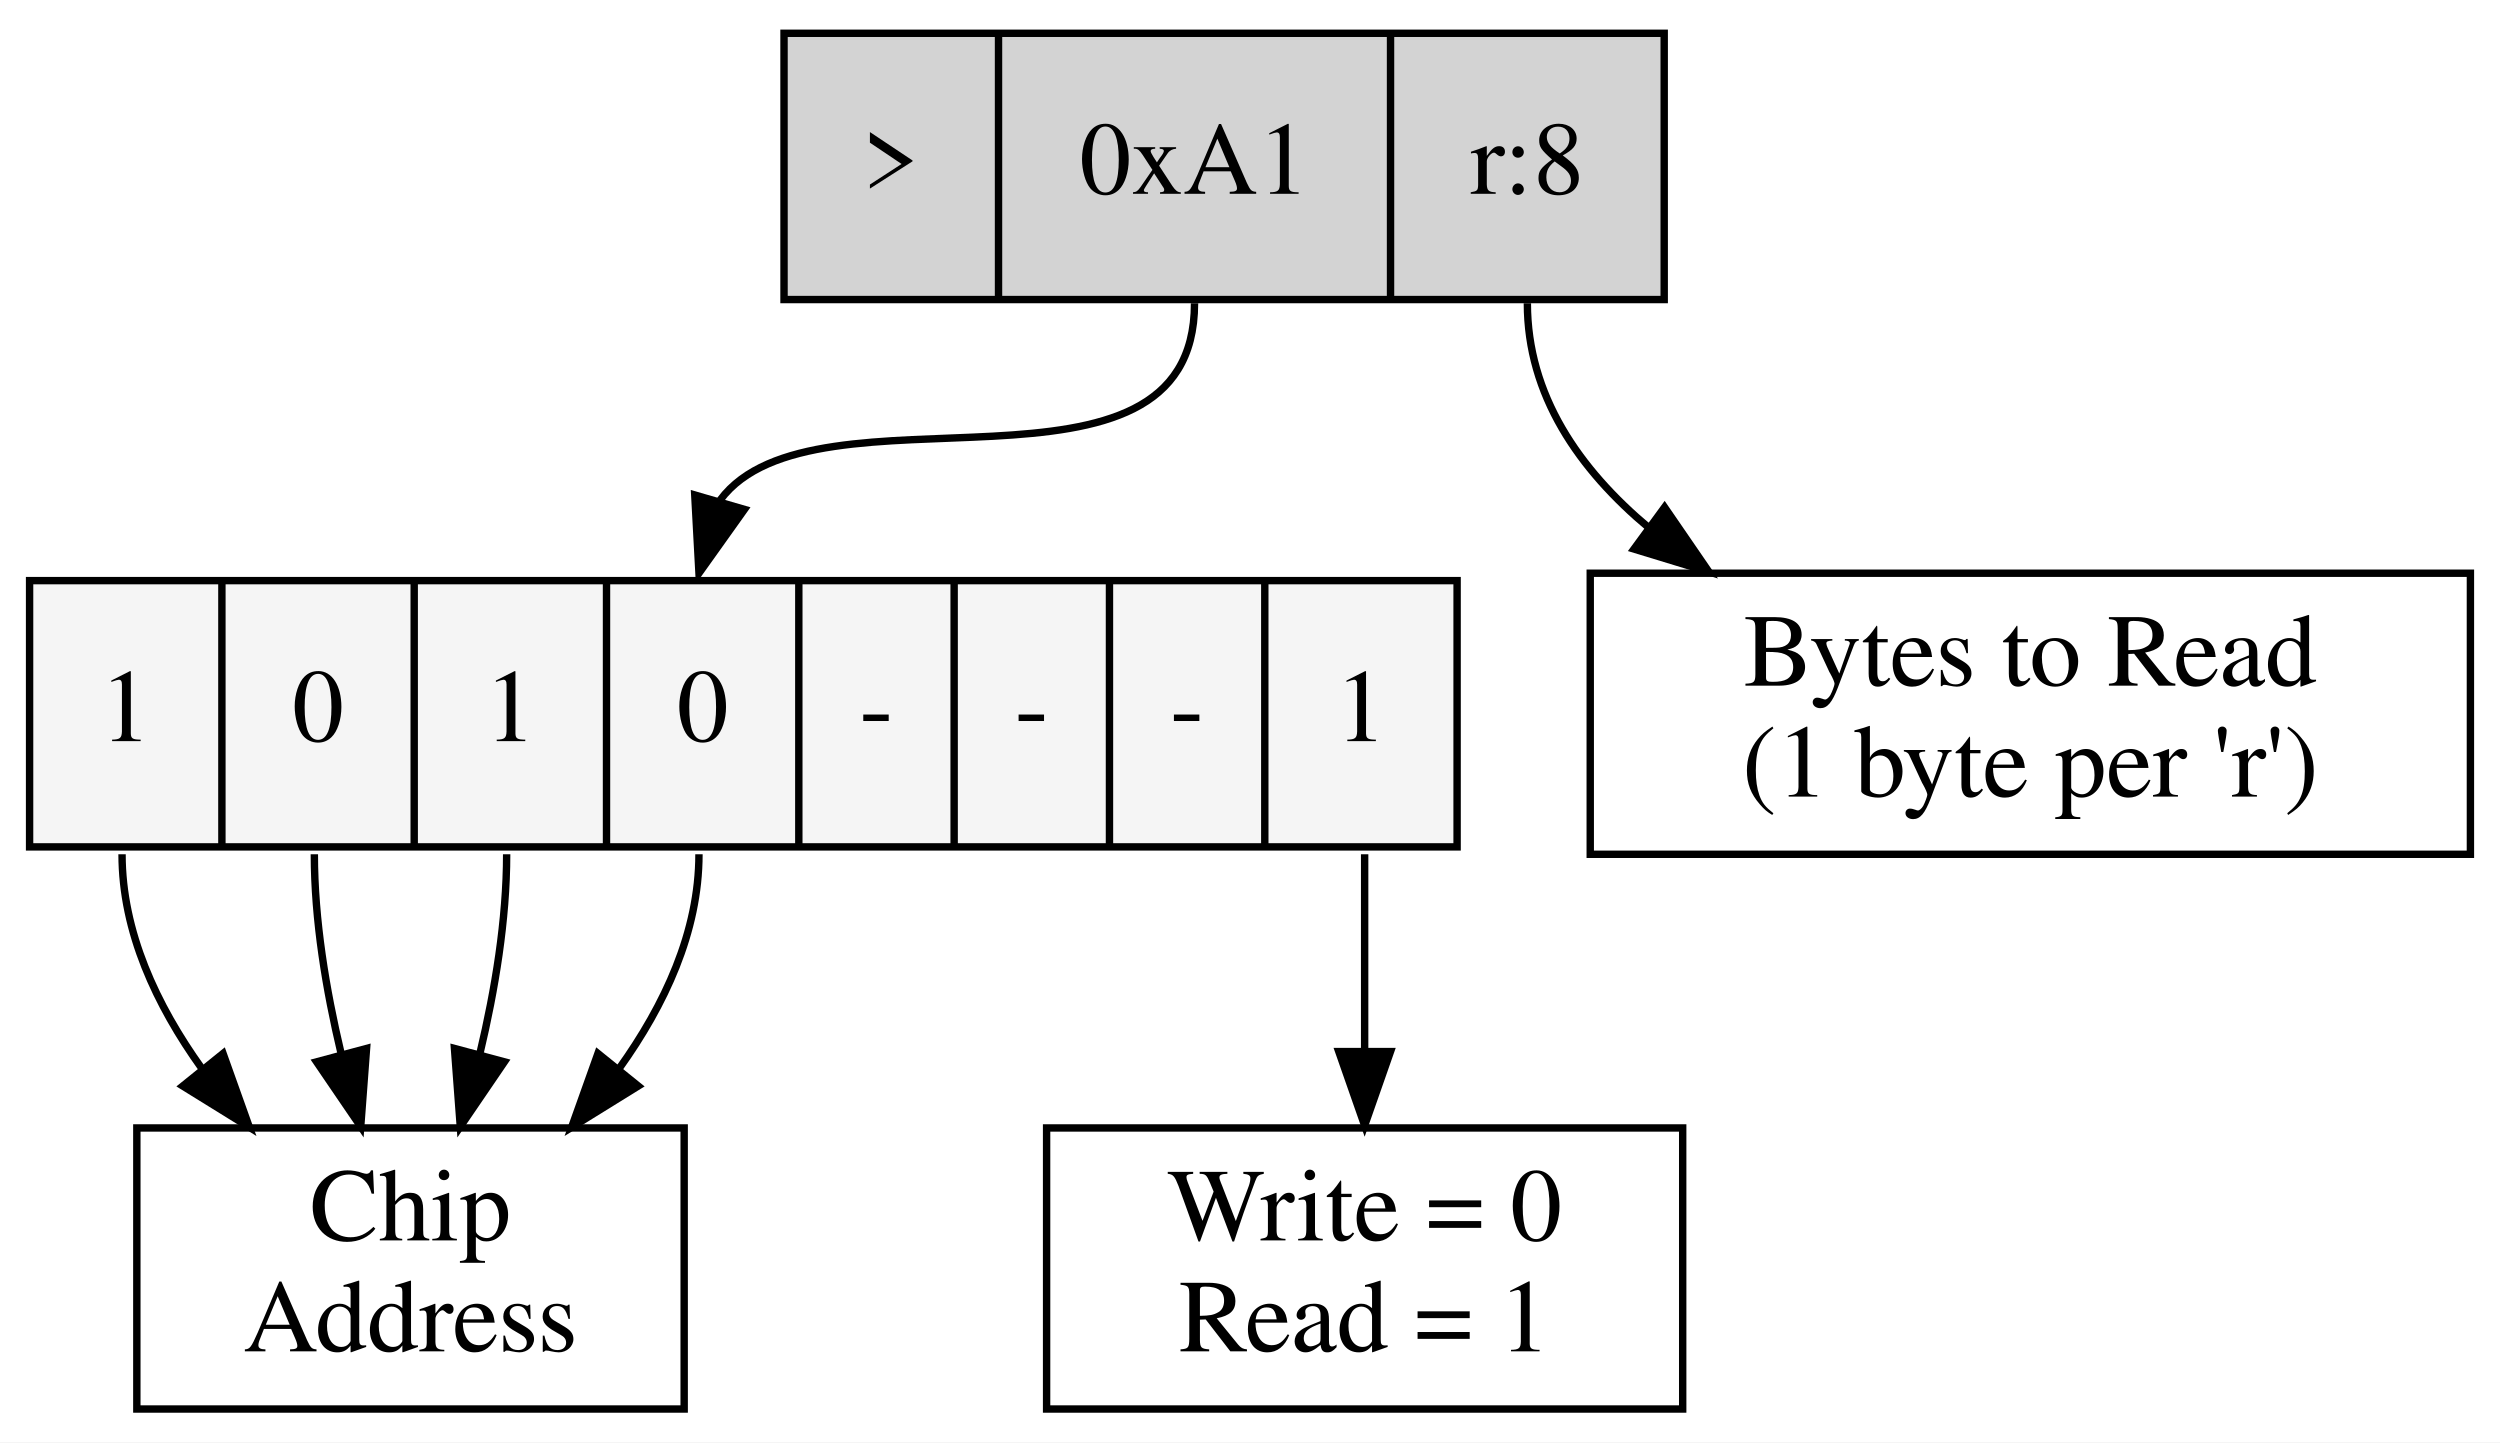
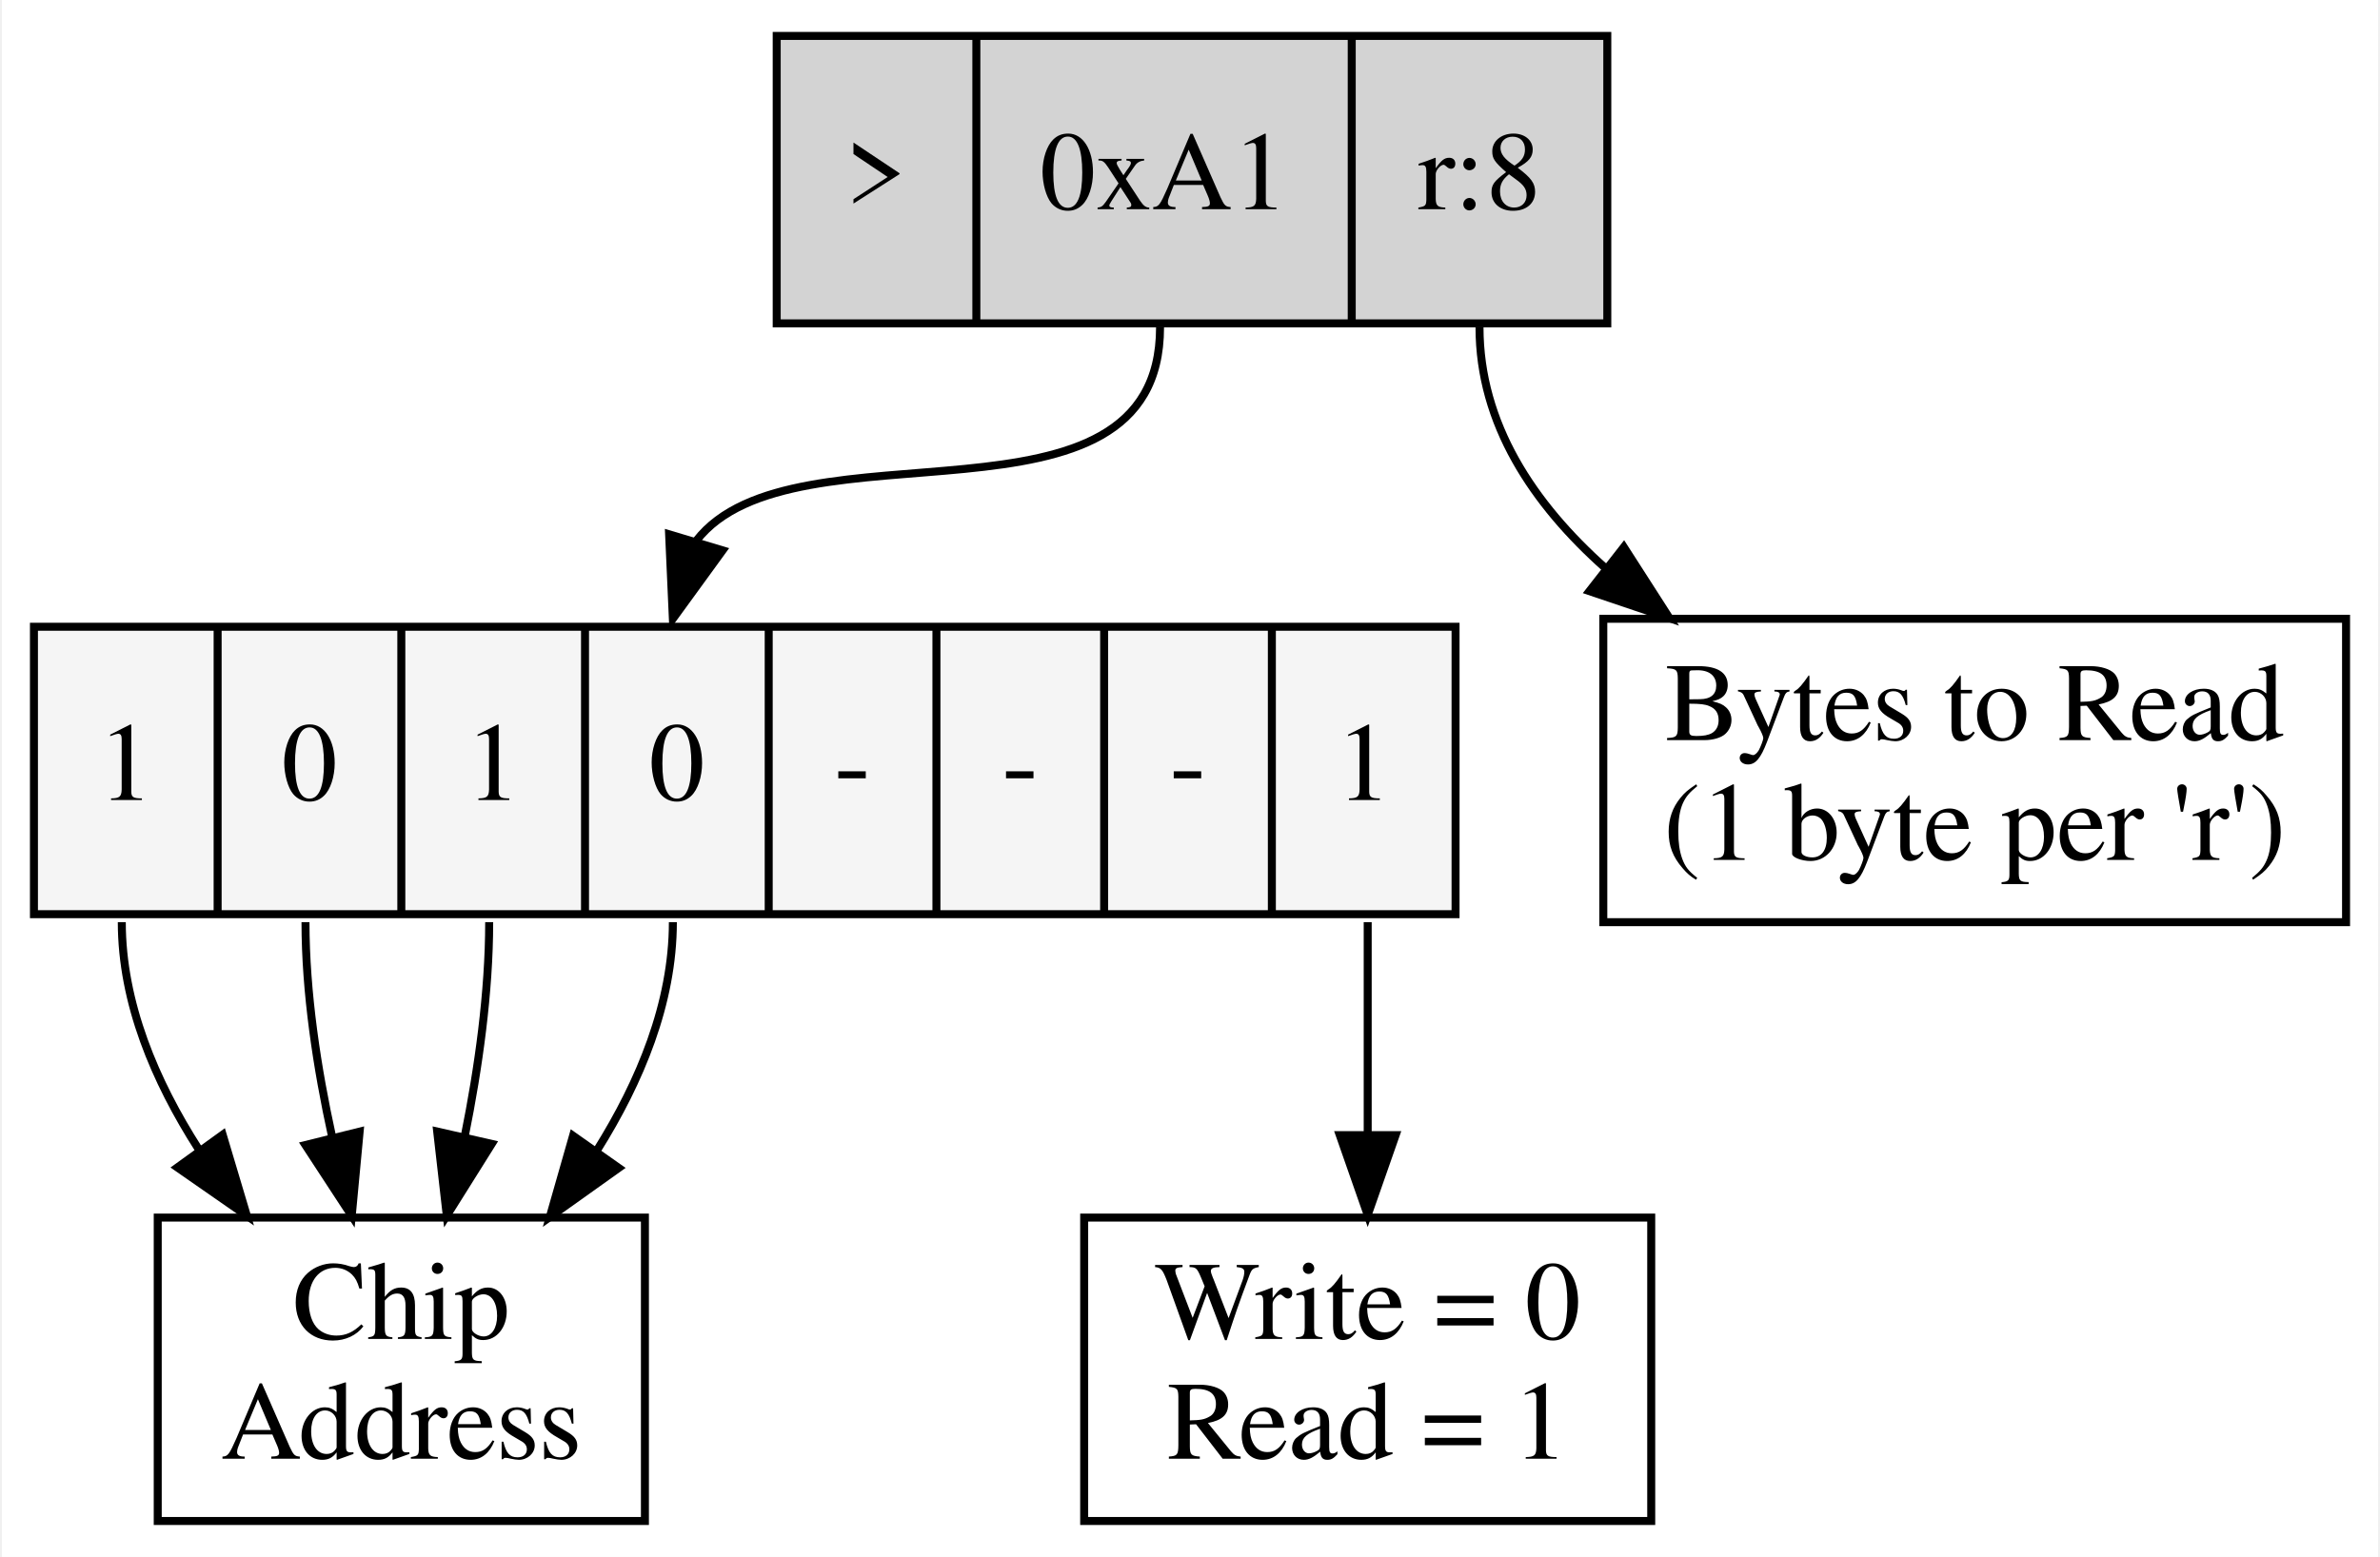
- <svg xmlns="http://www.w3.org/2000/svg" width="338pt" height="195pt" viewBox="0.00 0.00 338.00 195.00">
+ <svg xmlns="http://www.w3.org/2000/svg" width="298pt" height="195pt" viewBox="0.00 0.00 297.50 195.00">
  <g id="graph0" class="graph" transform="scale(1 1) rotate(0) translate(4 191)">
-     <polygon fill="white" stroke="transparent" points="-4,4 -4,-191 334,-191 334,4 -4,4" />
+     <polygon fill="white" stroke="transparent" points="-4,4 -4,-191 293.5,-191 293.5,4 -4,4" />
    <g id="node1" class="node">
-       <polygon fill="lightgrey" stroke="black" points="102,-150.5 102,-186.5 221,-186.5 221,-150.5 102,-150.5" />
-       <text text-anchor="middle" x="116.5" y="-164.8" font-family="Times,serif" font-size="14.00">&gt;</text>
-       <polyline fill="none" stroke="black" points="131,-150.5 131,-186.5 " />
-       <text text-anchor="middle" x="157.5" y="-164.8" font-family="Times,serif" font-size="14.00">0xA1</text>
-       <polyline fill="none" stroke="black" points="184,-150.5 184,-186.5 " />
-       <text text-anchor="middle" x="202.5" y="-164.8" font-family="Times,serif" font-size="14.00">r:8</text>
+       <polygon fill="lightgrey" stroke="black" points="93,-150.5 93,-186.5 197,-186.5 197,-150.5 93,-150.5" />
+       <text text-anchor="middle" x="105.5" y="-164.8" font-family="Times,serif" font-size="14.00">&gt;</text>
+       <polyline fill="none" stroke="black" points="118,-150.5 118,-186.5 " />
+       <text text-anchor="middle" x="141.5" y="-164.8" font-family="Times,serif" font-size="14.00">0xA1</text>
+       <polyline fill="none" stroke="black" points="165,-150.5 165,-186.5 " />
+       <text text-anchor="middle" x="181" y="-164.8" font-family="Times,serif" font-size="14.00">r:8</text>
    </g>
    <g id="node2" class="node">
-       <polygon fill="whitesmoke" stroke="black" points="0,-76.5 0,-112.5 193,-112.5 193,-76.5 0,-76.5" />
-       <text text-anchor="middle" x="13" y="-90.8" font-family="Times,serif" font-size="14.00">1</text>
-       <polyline fill="none" stroke="black" points="26,-76.5 26,-112.5 " />
-       <text text-anchor="middle" x="39" y="-90.8" font-family="Times,serif" font-size="14.00">0</text>
-       <polyline fill="none" stroke="black" points="52,-76.5 52,-112.5 " />
-       <text text-anchor="middle" x="65" y="-90.8" font-family="Times,serif" font-size="14.00">1</text>
-       <polyline fill="none" stroke="black" points="78,-76.5 78,-112.5 " />
-       <text text-anchor="middle" x="91" y="-90.8" font-family="Times,serif" font-size="14.00">0</text>
-       <polyline fill="none" stroke="black" points="104,-76.5 104,-112.5 " />
-       <text text-anchor="middle" x="114.5" y="-90.8" font-family="Times,serif" font-size="14.00">-</text>
-       <polyline fill="none" stroke="black" points="125,-76.5 125,-112.5 " />
-       <text text-anchor="middle" x="135.5" y="-90.8" font-family="Times,serif" font-size="14.00">-</text>
-       <polyline fill="none" stroke="black" points="146,-76.5 146,-112.5 " />
-       <text text-anchor="middle" x="156.5" y="-90.8" font-family="Times,serif" font-size="14.00">-</text>
-       <polyline fill="none" stroke="black" points="167,-76.5 167,-112.5 " />
-       <text text-anchor="middle" x="180" y="-90.8" font-family="Times,serif" font-size="14.00">1</text>
+       <polygon fill="whitesmoke" stroke="black" points="0,-76.5 0,-112.5 178,-112.5 178,-76.5 0,-76.5" />
+       <text text-anchor="middle" x="11.5" y="-90.8" font-family="Times,serif" font-size="14.00">1</text>
+       <polyline fill="none" stroke="black" points="23,-76.5 23,-112.5 " />
+       <text text-anchor="middle" x="34.5" y="-90.8" font-family="Times,serif" font-size="14.00">0</text>
+       <polyline fill="none" stroke="black" points="46,-76.5 46,-112.5 " />
+       <text text-anchor="middle" x="57.5" y="-90.8" font-family="Times,serif" font-size="14.00">1</text>
+       <polyline fill="none" stroke="black" points="69,-76.5 69,-112.5 " />
+       <text text-anchor="middle" x="80.5" y="-90.8" font-family="Times,serif" font-size="14.00">0</text>
+       <polyline fill="none" stroke="black" points="92,-76.5 92,-112.5 " />
+       <text text-anchor="middle" x="102.5" y="-90.8" font-family="Times,serif" font-size="14.00">-</text>
+       <polyline fill="none" stroke="black" points="113,-76.5 113,-112.5 " />
+       <text text-anchor="middle" x="123.5" y="-90.8" font-family="Times,serif" font-size="14.00">-</text>
+       <polyline fill="none" stroke="black" points="134,-76.5 134,-112.5 " />
+       <text text-anchor="middle" x="144.5" y="-90.8" font-family="Times,serif" font-size="14.00">-</text>
+       <polyline fill="none" stroke="black" points="155,-76.5 155,-112.5 " />
+       <text text-anchor="middle" x="166.5" y="-90.8" font-family="Times,serif" font-size="14.00">1</text>
    </g>
    <g id="edge1" class="edge">
-       <path fill="none" stroke="black" d="M157.5,-150C157.5,-120.33 106.2,-140.6 93.38,-123.41" />
-       <polygon fill="black" stroke="black" points="96.65,-122.13 90.5,-113.5 89.93,-124.08 96.65,-122.13" />
+       <path fill="none" stroke="black" d="M141,-150C141,-122.6 95.13,-139.03 82.94,-123.28" />
+       <polygon fill="black" stroke="black" points="86.23,-122.07 80,-113.5 79.53,-124.08 86.23,-122.07" />
    </g>
    <g id="node5" class="node">
-       <polygon fill="none" stroke="black" points="211,-75.5 211,-113.5 330,-113.5 330,-75.5 211,-75.5" />
-       <text text-anchor="middle" x="270.5" y="-98.3" font-family="Times,serif" font-size="14.00">Bytes to Read</text>
-       <text text-anchor="middle" x="270.5" y="-83.3" font-family="Times,serif" font-size="14.00">(1 byte per 'r')</text>
+       <polygon fill="none" stroke="black" points="196.5,-75.5 196.5,-113.5 289.5,-113.5 289.5,-75.5 196.5,-75.5" />
+       <text text-anchor="middle" x="243" y="-98.3" font-family="Times,serif" font-size="14.00">Bytes to Read</text>
+       <text text-anchor="middle" x="243" y="-83.3" font-family="Times,serif" font-size="14.00">(1 byte per 'r')</text>
    </g>
    <g id="edge7" class="edge">
-       <path fill="none" stroke="black" d="M202.5,-150C202.5,-137.58 209.49,-127.53 218.98,-119.6" />
-       <polygon fill="black" stroke="black" points="221.05,-122.42 227.05,-113.68 216.91,-116.77 221.05,-122.42" />
+       <path fill="none" stroke="black" d="M181,-150C181,-137.91 187.74,-127.87 196.77,-119.84" />
+       <polygon fill="black" stroke="black" points="199.07,-122.48 204.79,-113.57 194.76,-116.96 199.07,-122.48" />
    </g>
    <g id="node3" class="node">
-       <polygon fill="none" stroke="black" points="14.5,-0.5 14.5,-38.5 88.5,-38.5 88.5,-0.5 14.5,-0.5" />
-       <text text-anchor="middle" x="51.5" y="-23.3" font-family="Times,serif" font-size="14.00">Chip</text>
-       <text text-anchor="middle" x="51.5" y="-8.3" font-family="Times,serif" font-size="14.00">Address</text>
+       <polygon fill="none" stroke="black" points="15.5,-0.5 15.5,-38.5 76.5,-38.5 76.5,-0.5 15.5,-0.5" />
+       <text text-anchor="middle" x="46" y="-23.3" font-family="Times,serif" font-size="14.00">Chip</text>
+       <text text-anchor="middle" x="46" y="-8.3" font-family="Times,serif" font-size="14.00">Address</text>
    </g>
    <g id="edge2" class="edge">
-       <path fill="none" stroke="black" d="M12.5,-75.5C12.5,-65.01 17.16,-55.09 23.26,-46.58" />
-       <polygon fill="black" stroke="black" points="26.16,-48.57 29.72,-38.59 20.71,-44.17 26.16,-48.57" />
+       <path fill="none" stroke="black" d="M11,-75.5C11,-65.37 15.17,-55.57 20.62,-47.07" />
+       <polygon fill="black" stroke="black" points="23.63,-48.88 26.66,-38.73 17.96,-44.78 23.63,-48.88" />
    </g>
    <g id="edge3" class="edge">
-       <path fill="none" stroke="black" d="M38.5,-75.5C38.5,-66.63 40.07,-57.17 42.11,-48.6" />
-       <polygon fill="black" stroke="black" points="45.56,-49.25 44.77,-38.68 38.8,-47.44 45.56,-49.25" />
+       <path fill="none" stroke="black" d="M34,-75.5C34,-66.66 35.45,-57.21 37.33,-48.64" />
+       <polygon fill="black" stroke="black" points="40.78,-49.27 39.79,-38.72 33.99,-47.59 40.78,-49.27" />
    </g>
    <g id="edge4" class="edge">
-       <path fill="none" stroke="black" d="M64.5,-75.5C64.5,-66.63 62.93,-57.17 60.89,-48.6" />
-       <polygon fill="black" stroke="black" points="64.2,-47.44 58.23,-38.68 57.44,-49.25 64.2,-47.44" />
+       <path fill="none" stroke="black" d="M57,-75.5C57,-66.7 55.67,-57.25 53.94,-48.68" />
+       <polygon fill="black" stroke="black" points="57.32,-47.73 51.69,-38.75 50.49,-49.28 57.32,-47.73" />
    </g>
    <g id="edge5" class="edge">
-       <path fill="none" stroke="black" d="M90.5,-75.5C90.5,-65.01 85.84,-55.09 79.74,-46.58" />
-       <polygon fill="black" stroke="black" points="82.29,-44.17 73.28,-38.59 76.84,-48.57 82.29,-44.17" />
+       <path fill="none" stroke="black" d="M80,-75.5C80,-65.37 75.88,-55.51 70.52,-46.96" />
+       <polygon fill="black" stroke="black" points="73.22,-44.72 64.59,-38.57 67.5,-48.75 73.22,-44.72" />
    </g>
    <g id="node4" class="node">
-       <polygon fill="none" stroke="black" points="137.5,-0.5 137.5,-38.5 223.5,-38.5 223.5,-0.5 137.5,-0.5" />
-       <text text-anchor="middle" x="180.5" y="-23.3" font-family="Times,serif" font-size="14.00">Write = 0</text>
-       <text text-anchor="middle" x="180.5" y="-8.3" font-family="Times,serif" font-size="14.00">Read = 1</text>
+       <polygon fill="none" stroke="black" points="131.5,-0.5 131.5,-38.5 202.5,-38.5 202.5,-0.5 131.5,-0.5" />
+       <text text-anchor="middle" x="167" y="-23.3" font-family="Times,serif" font-size="14.00">Write = 0</text>
+       <text text-anchor="middle" x="167" y="-8.3" font-family="Times,serif" font-size="14.00">Read = 1</text>
    </g>
    <g id="edge6" class="edge">
-       <path fill="none" stroke="black" d="M180.5,-75.5C180.5,-66.91 180.5,-57.56 180.5,-49.05" />
-       <polygon fill="black" stroke="black" points="184,-48.83 180.5,-38.83 177,-48.83 184,-48.83" />
+       <path fill="none" stroke="black" d="M167,-75.5C167,-66.91 167,-57.56 167,-49.05" />
+       <polygon fill="black" stroke="black" points="170.5,-48.83 167,-38.83 163.5,-48.83 170.5,-48.83" />
    </g>
  </g>
</svg>
